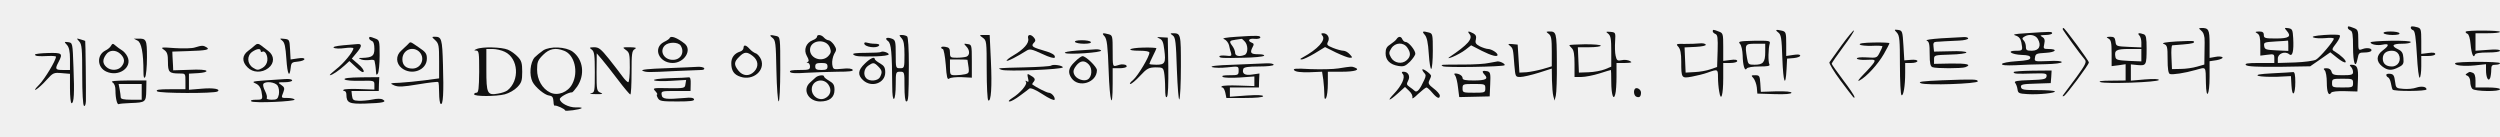
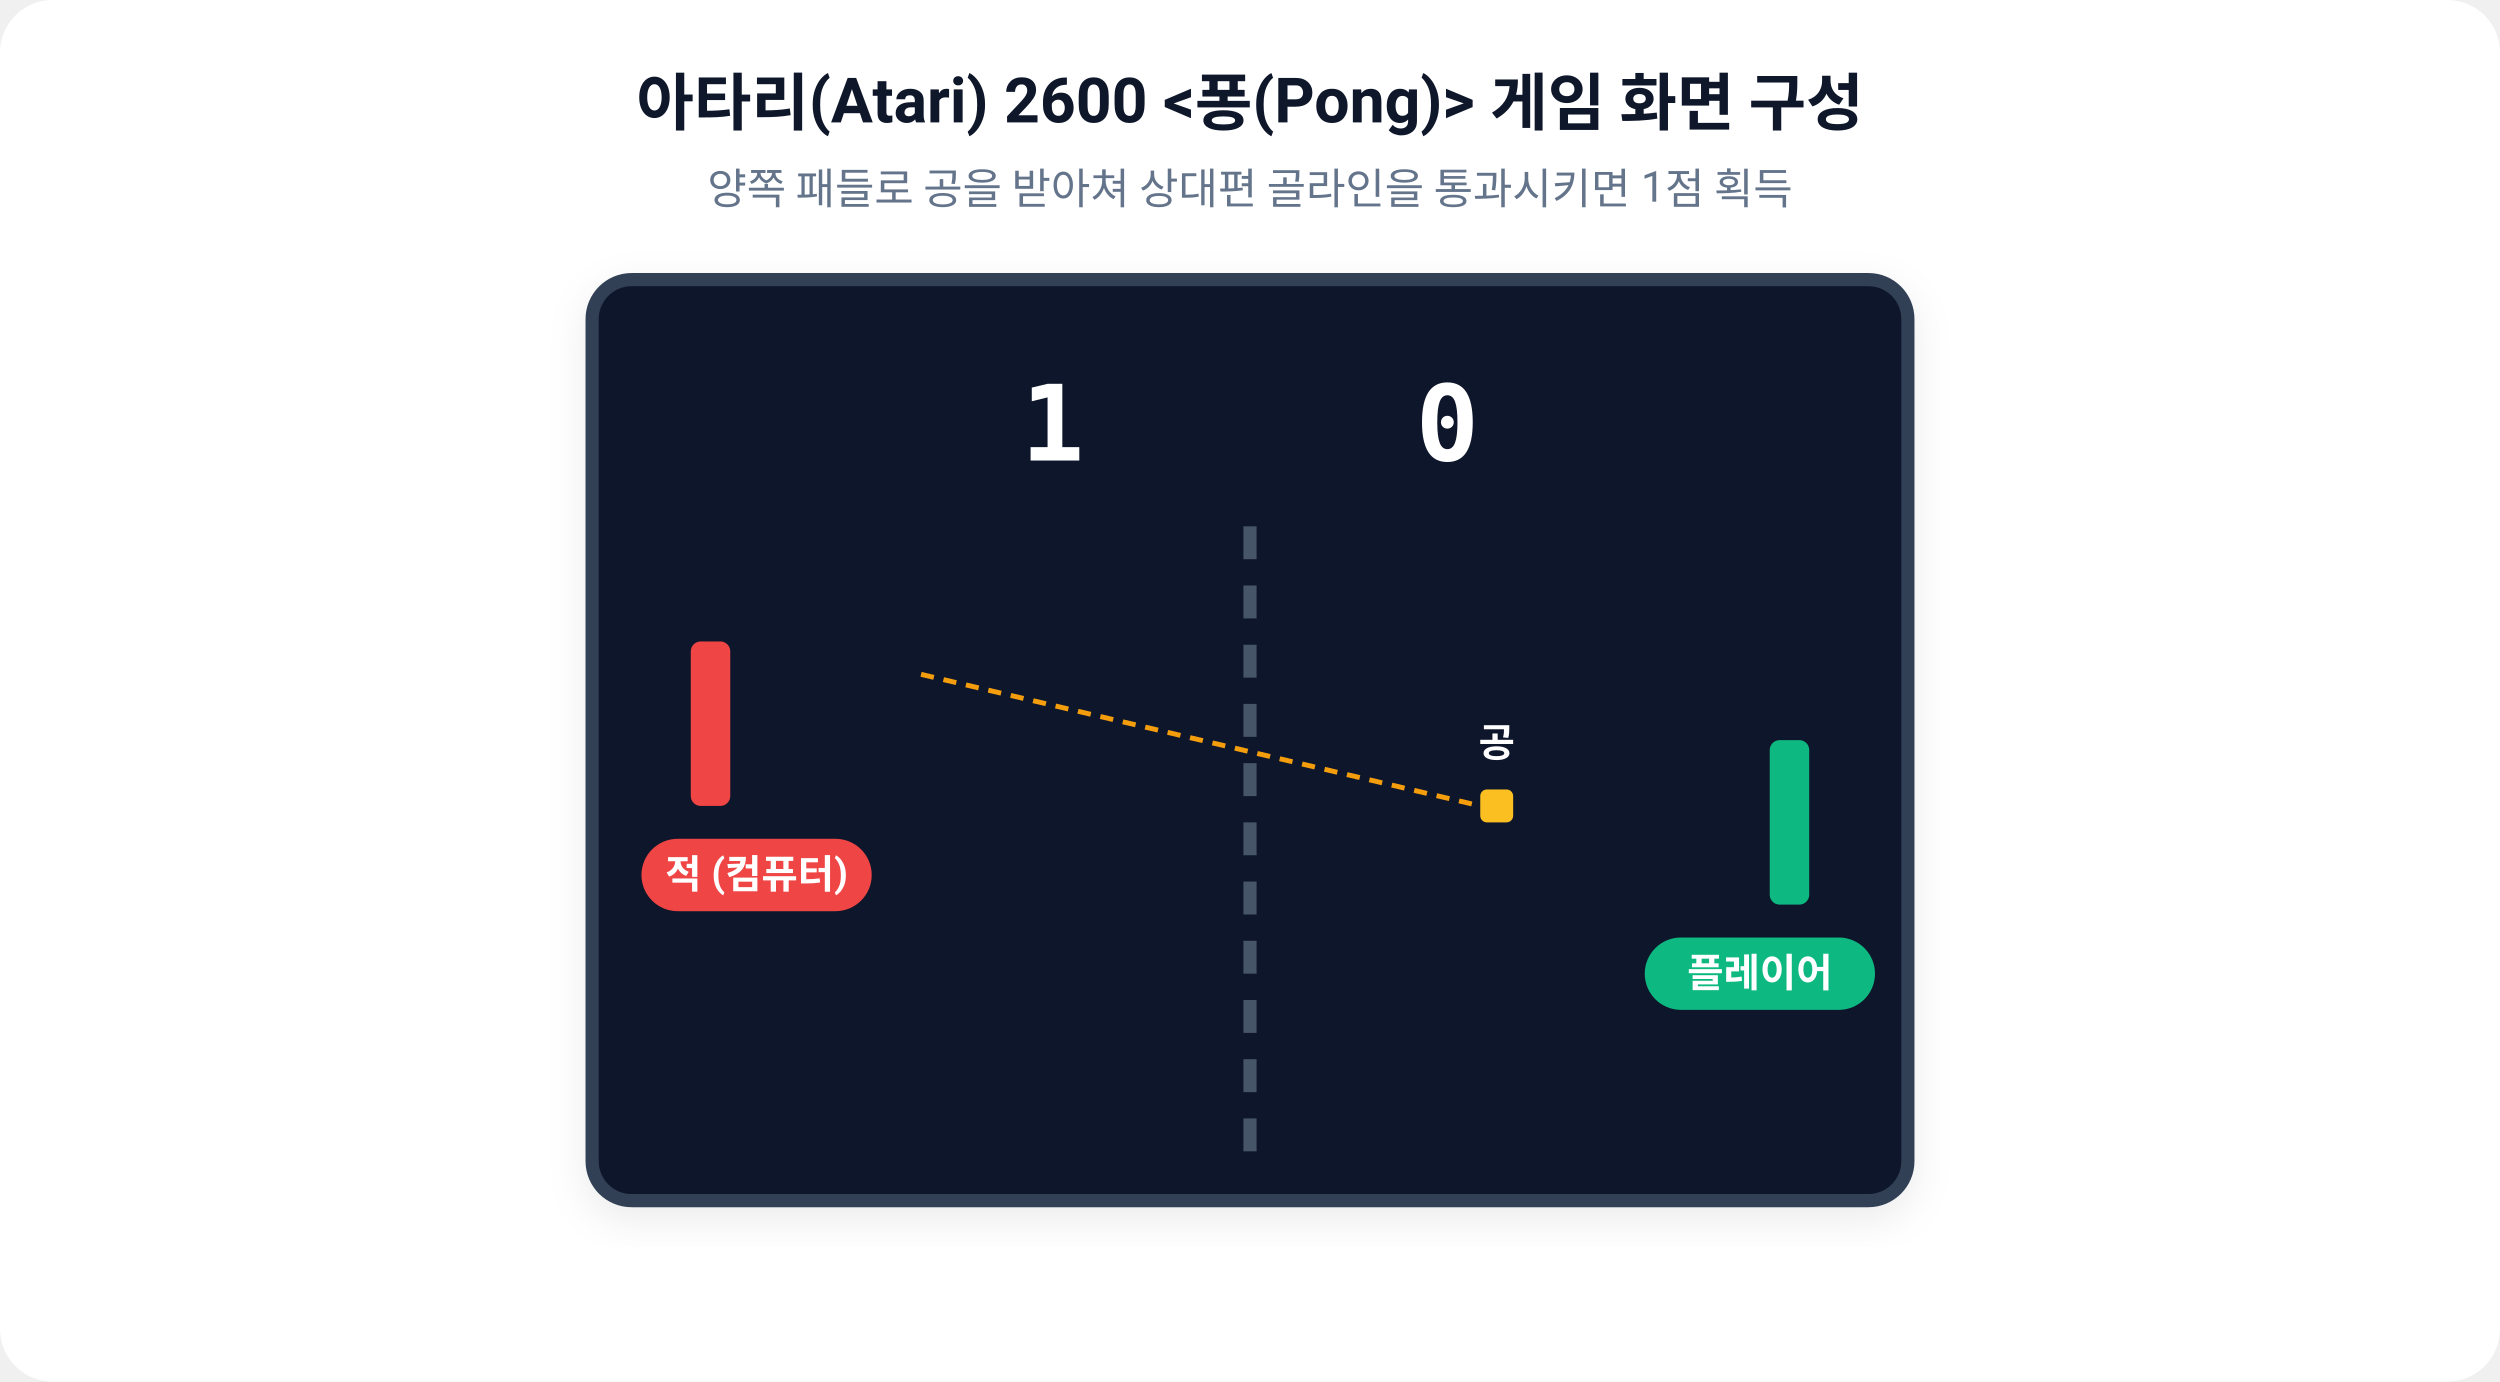
- <svg xmlns="http://www.w3.org/2000/svg" version="1.0" width="1429pt" height="78pt" viewBox="0 0 1429 78">
-   <g fill="none" stroke="none" transform="translate(0,78) scale(0.1,-0.1)">
-     <g fill="#111111">
-       <path d="M13420 621 c0 -5 7 -11 15 -15 12 -4 15 -25 15 -95 0 -93 14 -129 26 -66 6 32 9 35 40 35 18 0 35 4 38 9 9 14 -22 21 -49 11 -25 -9 -25 -9 -25 50 0 56 -2 61 -26 70 -31 12 -34 12 -34 1z" />
-       <path d="M13780 621 c0 -5 6 -11 14 -14 10 -4 15 -40 21 -141 4 -76 11 -133 16 -130 5 3 9 32 9 65 l0 59 40 0 c23 0 40 5 40 11 0 8 -14 10 -40 6 l-40 -5 0 73 c0 67 -2 73 -22 79 -31 8 -38 7 -38 -3z" />
-       <path d="M11790 614 c0 -5 97 -140 127 -175 11 -13 4 -28 -48 -100 -34 -46 -67 -90 -73 -98 -8 -11 -8 -13 1 -10 13 5 143 179 143 192 0 10 -138 197 -145 197 -3 0 -5 -3 -5 -6z" />
-       <path d="M12580 607 c13 -11 17 -19 21 -44 1 -5 1 -40 0 -80 l-1 -72 -42 -12 c-24 -7 -65 -13 -93 -13 l-50 -1 -3 68 c-2 37 0 67 5 68 4 0 32 3 62 5 53 4 69 9 60 18 -3 3 -47 2 -99 -1 -64 -4 -87 -9 -72 -14 20 -8 22 -15 22 -88 0 -54 4 -80 13 -84 15 -5 84 5 147 23 63 17 57 25 59 -76 2 -100 21 -68 21 36 l0 90 40 6 c22 4 37 11 34 16 -4 5 -22 7 -40 3 l-34 -6 0 79 c0 83 -5 93 -48 92 -15 -1 -15 -2 -2 -13z" />
-       <path d="M13071 604 c29 -33 13 -44 -62 -44 -62 0 -69 2 -69 20 0 15 -7 20 -27 20 -24 -1 -25 -2 -10 -11 13 -8 17 -23 17 -69 l0 -58 40 5 c38 5 40 4 40 -21 l0 -26 -87 0 c-67 0 -84 -3 -75 -12 8 -8 63 -11 189 -10 l178 3 58 40 57 40 40 -32 c22 -18 43 -29 47 -25 8 8 -26 40 -62 62 -18 10 -17 13 10 48 15 20 24 40 19 44 -5 5 -45 5 -89 2 -54 -4 -74 -9 -62 -14 10 -5 40 -6 67 -4 28 3 50 2 50 -3 0 -14 -80 -108 -102 -120 -13 -7 -67 -14 -120 -16 l-98 -3 0 25 c0 29 41 45 65 25 19 -16 27 17 23 91 -3 49 -5 54 -28 58 -23 3 -24 2 -9 -15z m9 -84 l0 -31 -67 3 c-61 3 -68 5 -71 25 -3 21 1 22 65 26 37 2 69 4 71 5 1 1 2 -12 2 -28z" />
-       <path d="M9790 601 c0 -5 7 -12 15 -15 13 -5 15 -22 13 -97 l-3 -92 -38 -13 c-22 -8 -62 -15 -90 -16 l-52 -3 -3 72 -3 72 63 3 c38 2 61 7 58 13 -3 6 -18 9 -35 7 -16 -2 -54 -3 -84 -3 -51 1 -53 0 -37 -17 11 -13 16 -37 16 -84 0 -95 1 -97 61 -86 27 5 68 15 90 23 58 21 59 20 59 -27 0 -24 3 -60 7 -81 10 -63 23 -22 23 76 l0 87 40 0 c23 0 40 5 40 11 0 8 -14 10 -40 6 l-40 -5 0 79 c0 76 -1 80 -26 89 -31 12 -34 12 -34 1z" />
-       <path d="M10164 595 c17 -13 20 -31 24 -151 5 -136 18 -170 24 -59 l3 60 38 3 c20 2 37 8 37 14 0 7 -14 8 -40 4 l-40 -6 0 69 c0 63 -2 69 -22 75 -37 9 -44 6 -24 -9z" />
-       <path d="M10528 523 c-35 -48 -67 -93 -71 -99 -3 -6 25 -53 63 -104 80 -106 80 -107 80 -93 0 5 -29 49 -65 96 -36 48 -65 89 -65 93 0 4 30 47 66 96 37 49 64 91 61 94 -2 3 -34 -35 -69 -83z" />
-       <path d="M10843 593 c15 -17 17 -42 17 -186 0 -91 4 -168 9 -171 11 -7 21 52 21 127 l0 57 35 0 c19 0 35 5 35 11 0 6 -15 9 -37 7 l-38 -3 -5 85 c-5 81 -6 85 -30 89 -24 3 -24 2 -7 -16z" />
-       <path d="M14094 599 c-2 -4 2 -9 10 -12 8 -3 15 -27 18 -61 5 -55 17 -83 25 -58 3 8 28 12 74 12 40 0 69 4 69 10 0 7 -26 9 -70 5 l-70 -5 0 50 0 50 70 0 c39 0 70 3 70 8 0 9 -190 10 -196 1z" />
-       <path d="M8144 581 c12 -14 19 -44 23 -110 3 -50 10 -88 14 -85 5 3 9 49 9 103 0 94 -1 99 -22 105 -37 10 -42 7 -24 -13z" />
-       <path d="M8400 585 c21 -26 -10 -61 -116 -132 -11 -8 -2 -7 20 2 22 9 55 27 73 41 l32 25 60 -31 c58 -29 91 -37 91 -24 0 12 -34 33 -53 34 -10 0 -31 7 -48 15 -24 13 -28 20 -23 39 4 18 0 27 -14 35 -29 15 -37 14 -22 -4z" />
-       <path d="M8853 586 c14 -11 17 -29 17 -99 l0 -86 -53 -16 c-29 -8 -70 -16 -92 -18 l-40 -2 -5 80 -5 80 -30 3 c-26 2 -28 1 -14 -10 18 -15 18 -17 25 -110 6 -67 6 -68 34 -68 16 0 63 11 105 24 l75 24 1 -67 c1 -36 4 -77 8 -91 l7 -25 7 28 c4 15 7 101 6 192 -1 172 -2 176 -47 175 -16 -1 -15 -2 1 -14z" />
-       <path d="M9193 587 c14 -12 17 -30 17 -101 l0 -87 -36 -15 c-20 -8 -62 -16 -93 -17 l-56 -2 -3 73 -3 72 66 0 c36 0 65 4 65 9 0 5 -40 8 -90 8 -49 -1 -90 -3 -90 -5 0 -2 7 -10 15 -18 11 -11 15 -37 15 -90 l0 -74 39 0 c22 0 68 9 103 20 34 11 64 20 66 20 1 0 2 -30 2 -67 0 -74 13 -112 23 -71 4 12 7 58 7 101 l0 77 48 0 c38 1 44 3 29 11 -11 6 -32 9 -47 5 -25 -5 -29 -2 -35 25 -4 16 -5 53 -3 82 3 51 3 52 -27 55 -27 2 -28 1 -12 -11z" />
-       <path d="M11580 590 c-65 -4 -79 -7 -59 -13 19 -6 29 -18 33 -39 9 -47 8 -48 -31 -48 -57 0 -26 -22 34 -24 35 -1 48 -5 48 -16 0 -12 -18 -16 -80 -20 -45 -3 -81 -10 -82 -16 -1 -7 24 -9 75 -7 42 3 120 5 172 6 55 1 95 6 95 12 0 6 -30 9 -78 6 -78 -3 -79 -3 -75 20 3 22 9 24 61 27 59 3 72 22 16 22 -29 0 -30 2 -24 29 5 22 2 32 -12 40 -15 9 -12 10 20 11 20 0 37 5 37 10 0 10 -6 10 -150 0z m69 -34 c21 -38 6 -66 -35 -66 -29 0 -34 3 -34 23 0 13 -6 29 -12 35 -10 10 -10 15 2 22 28 18 66 11 79 -14z" />
-       <path d="M13625 590 c3 -5 26 -10 51 -10 28 0 43 4 39 10 -3 6 -26 10 -51 10 -28 0 -43 -4 -39 -10z" />
-       <path d="M6314 572 c13 -16 18 -51 23 -195 6 -181 23 -236 23 -76 l0 89 40 0 c22 0 40 5 40 10 0 9 -9 12 -30 12 -3 0 -15 -3 -27 -7 -23 -6 -23 -5 -23 83 0 85 -1 90 -22 96 -37 10 -42 7 -24 -12z" />
-       <path d="M6704 577 c15 -11 18 -37 23 -195 4 -103 10 -177 14 -170 5 7 9 92 9 189 0 187 0 189 -48 189 -14 0 -14 -2 2 -13z" />
-       <path d="M7559 576 c21 -25 -26 -77 -114 -125 -15 -8 -16 -10 -4 -11 8 0 42 16 74 35 l59 36 62 -31 c34 -16 69 -30 79 -30 17 0 17 1 0 20 -10 11 -26 20 -36 20 -10 0 -37 7 -59 16 -35 14 -38 18 -29 36 12 22 -3 48 -28 48 -12 0 -13 -3 -4 -14z" />
-       <path d="M12228 578 c7 -7 12 -25 12 -40 l0 -29 -72 3 c-71 3 -73 4 -76 31 -3 22 -8 27 -30 27 -23 -1 -25 -2 -9 -11 14 -8 17 -24 17 -84 l0 -73 40 5 40 6 0 -47 0 -46 -82 -1 c-54 0 -76 -3 -63 -8 28 -12 335 -1 335 12 0 6 -29 7 -80 3 l-80 -7 0 46 0 47 40 -4 c48 -4 50 0 50 97 0 57 -3 74 -16 79 -27 10 -39 7 -26 -6z m12 -113 l0 -36 -72 3 c-61 3 -73 6 -76 21 -8 40 4 47 78 47 l70 0 0 -35z" />
-       <path d="M4415 564 c18 -14 20 -29 23 -189 2 -96 8 -175 13 -175 5 0 9 81 9 184 0 182 0 184 -22 190 -37 9 -44 6 -23 -10z" />
-       <path d="M4670 570 c0 -6 -11 -15 -25 -20 -38 -15 -53 -55 -33 -90 12 -21 13 -30 5 -34 -9 -3 -8 -5 1 -5 6 -1 12 -10 12 -21 0 -18 -7 -20 -61 -20 -41 0 -58 -3 -53 -11 4 -8 35 -9 93 -5 47 3 128 5 179 6 66 0 91 3 86 11 -4 7 -26 10 -59 6 -53 -5 -53 -5 -58 26 -2 17 3 42 11 58 15 24 14 29 -1 53 -10 14 -24 26 -31 26 -7 0 -19 7 -26 15 -14 17 -40 20 -40 5z m74 -63 c8 -21 6 -31 -9 -47 -35 -38 -105 -15 -105 35 0 58 94 67 114 12z m-14 -107 c0 -16 -7 -20 -35 -20 -28 0 -35 4 -35 20 0 16 7 20 35 20 28 0 35 -4 35 -20z" />
-       <path d="M5153 562 c13 -14 17 -38 17 -95 0 -75 -1 -77 -25 -77 -25 0 -25 1 -25 80 0 74 -2 81 -22 89 -30 11 -44 2 -22 -14 18 -13 23 -64 24 -258 0 -50 4 -76 10 -72 6 3 10 40 10 81 0 72 1 74 25 74 25 0 25 -1 25 -85 0 -50 4 -85 10 -85 13 0 14 23 15 210 0 92 -4 158 -10 162 -5 4 -19 8 -29 8 -18 0 -18 -1 -3 -18z" />
-       <path d="M5618 564 c21 -15 22 -21 22 -184 0 -93 4 -171 9 -174 16 -10 22 77 15 226 l-7 148 -31 0 c-30 0 -30 0 -8 -16z" />
-       <path d="M5877 560 c7 -26 -25 -62 -85 -97 -24 -14 -41 -28 -38 -30 5 -5 59 23 113 57 19 12 29 10 90 -18 42 -20 69 -27 72 -21 5 15 -14 26 -76 44 -55 16 -61 23 -41 43 8 8 8 15 -2 27 -18 22 -39 19 -33 -5z" />
-       <path d="M7070 570 c-64 -4 -88 -9 -73 -14 12 -4 24 -20 28 -34 3 -15 8 -35 12 -46 4 -16 1 -18 -31 -14 -20 2 -36 0 -36 -4 0 -10 14 -11 140 -8 58 1 109 6 115 11 5 5 -8 9 -33 9 -43 0 -49 8 -32 41 9 15 7 21 -5 25 -27 11 -16 26 16 22 17 -2 32 2 33 7 1 12 -15 13 -134 5z m44 -26 c21 -20 21 -70 0 -78 -30 -12 -54 -6 -54 12 0 10 -7 27 -15 38 -21 28 -19 32 18 37 17 2 33 5 34 5 1 1 9 -5 17 -14z" />
-       <path d="M2110 561 c0 -5 7 -11 15 -15 10 -3 15 -19 15 -45 0 -41 -12 -50 -70 -52 -23 0 -23 -1 -5 -9 11 -4 32 -5 48 -3 16 3 28 1 28 -6 1 -6 3 -15 4 -21 1 -5 3 -22 4 -37 1 -22 3 -25 11 -13 5 8 10 54 10 103 0 85 -1 88 -26 97 -31 12 -34 12 -34 1z" />
-       <path d="M2488 550 c20 -19 22 -31 22 -119 l0 -99 -82 -11 c-46 -6 -110 -12 -143 -14 -57 -2 -59 -3 -32 -15 24 -10 48 -9 138 6 60 10 112 16 114 13 3 -2 5 -30 5 -62 0 -32 4 -60 9 -63 14 -9 18 65 13 224 -4 148 -8 160 -46 160 -19 0 -19 -1 2 -20z" />
-       <path d="M3828 563 c-1 -5 -16 -15 -33 -23 -65 -34 -29 -120 50 -120 67 0 113 75 68 111 -42 33 -78 47 -85 32z m63 -44 c24 -39 0 -82 -46 -81 -50 0 -77 50 -45 82 21 21 77 21 91 -1z" />
-       <path d="M6627 560 c17 -7 23 -21 28 -64 10 -75 4 -86 -45 -86 -22 0 -40 2 -40 5 0 3 9 23 20 45 11 22 20 41 20 44 0 3 -34 5 -75 4 -86 -2 -104 -18 -20 -18 34 0 55 -4 55 -11 0 -23 -65 -131 -92 -155 -16 -13 -24 -24 -17 -24 7 0 32 21 56 47 39 42 49 47 88 48 40 0 44 -2 49 -29 3 -15 6 -56 6 -89 0 -42 3 -58 10 -51 7 7 9 72 8 175 l-3 164 -35 2 c-29 2 -31 1 -13 -7z" />
-       <path d="M7983 557 c-4 -7 -20 -20 -35 -30 -21 -13 -28 -25 -28 -51 0 -40 25 -65 73 -73 31 -5 40 -1 67 25 16 17 30 37 30 45 0 20 -38 67 -55 67 -7 0 -15 7 -19 15 -7 18 -22 19 -33 2z m61 -49 c21 -30 20 -51 -3 -72 -27 -25 -72 -17 -90 15 -13 24 -13 29 2 53 22 34 69 36 91 4z" />
-       <path d="M11095 561 c-56 -4 -92 -9 -82 -13 14 -6 17 -20 17 -77 0 -54 4 -70 16 -75 20 -8 168 -8 188 0 39 15 9 22 -81 21 l-98 -2 0 25 c0 25 1 25 93 28 50 1 92 7 92 12 0 6 -39 9 -92 7 l-93 -2 -3 28 c-3 20 1 27 15 28 10 0 32 2 48 3 17 1 54 3 83 4 28 1 52 7 52 12 0 6 -12 9 -27 8 -16 -1 -73 -4 -128 -7z" />
-       <path d="M453 543 c15 -17 17 -42 17 -191 0 -103 4 -173 10 -177 6 -4 10 8 11 27 1 59 -2 343 -4 344 -1 1 -13 5 -27 9 -24 7 -24 7 -7 -12z" />
-       <path d="M786 548 c22 -10 34 -70 34 -177 0 -33 3 -42 10 -31 5 8 10 58 10 111 0 103 -3 110 -53 108 l-22 0 21 -11z" />
-       <path d="M1613 548 c14 -11 19 -33 24 -106 6 -89 18 -111 25 -47 3 27 7 30 41 33 20 2 37 8 37 14 0 7 -14 8 -39 4 l-40 -6 -3 57 c-3 56 -4 58 -33 61 -27 3 -28 2 -12 -10z" />
-       <path d="M6145 540 c3 -5 26 -10 51 -10 28 0 43 4 39 10 -3 6 -26 10 -51 10 -28 0 -43 -4 -39 -10z" />
-       <path d="M9946 529 c8 -9 14 -37 15 -65 1 -57 12 -94 23 -76 4 7 33 12 72 12 48 0 63 3 58 12 -8 13 -7 91 2 120 4 15 -6 16 -90 15 -85 -2 -93 -4 -80 -18z m144 -47 c0 -58 -12 -72 -61 -72 -34 0 -37 2 -43 38 -13 80 -12 82 49 82 l55 0 0 -48z" />
-       <path d="M13550 538 c0 -12 40 -20 70 -13 38 8 38 -5 0 -33 -38 -28 -39 -63 -4 -91 32 -25 55 -26 95 -5 26 13 30 20 27 52 -2 29 -9 40 -30 50 -42 20 -34 32 22 32 28 0 50 4 50 10 0 5 -47 8 -115 7 -63 -1 -115 -5 -115 -9z m161 -69 c17 -33 -3 -69 -39 -69 -33 0 -52 16 -52 45 0 29 19 45 52 45 18 0 31 -7 39 -21z" />
-       <path d="M383 523 c12 -14 17 -37 17 -81 l0 -62 -40 0 c-44 0 -47 5 -25 46 25 49 21 53 -60 51 -41 -1 -75 -5 -75 -9 0 -9 20 -11 78 -8 23 1 42 -1 42 -4 0 -21 -64 -127 -96 -160 -23 -23 -30 -34 -18 -28 12 7 39 31 60 55 37 41 41 43 87 39 l47 -4 0 -84 c0 -46 4 -84 9 -84 14 0 17 57 11 205 -5 140 -5 140 -30 144 -24 3 -24 2 -7 -16z" />
-       <path d="M2330 525 c-8 -8 -25 -23 -37 -35 -32 -28 -30 -73 3 -99 57 -45 144 -12 144 54 0 29 -7 38 -46 64 -53 36 -46 35 -64 16z m62 -37 c42 -34 19 -100 -35 -100 -36 0 -57 19 -57 53 0 50 53 77 92 47z" />
-       <path d="M4940 532 c0 -21 73 -31 85 -12 4 6 -6 10 -24 10 -16 0 -36 3 -45 6 -9 3 -16 2 -16 -4z" />
-       <path d="M10631 525 c5 -5 37 -8 69 -7 33 2 60 0 60 -3 0 -3 -7 -20 -16 -36 -15 -30 -17 -31 -75 -27 -36 2 -58 -1 -55 -7 2 -5 27 -9 55 -7 47 2 51 1 43 -15 -6 -10 -32 -40 -59 -67 -29 -30 -39 -44 -24 -36 39 20 105 92 139 151 18 31 32 59 32 62 0 3 -40 5 -89 4 -59 -1 -87 -5 -80 -12z" />
-       <path d="M633 516 c-4 -7 -18 -19 -31 -25 -50 -26 -47 -96 5 -120 72 -33 152 24 121 86 -7 15 -22 31 -33 37 -10 6 -25 17 -33 24 -17 15 -19 15 -29 -2z m57 -46 c24 -24 25 -47 3 -72 -20 -22 -61 -23 -85 -1 -22 20 -23 42 -2 71 19 28 57 29 84 2z" />
-       <path d="M1455 519 c-5 -5 -22 -19 -37 -30 -35 -26 -36 -62 -3 -94 30 -31 82 -33 119 -4 36 28 35 71 -1 98 -16 12 -33 25 -40 31 -15 12 -25 12 -38 -1z m35 -30 c0 -5 4 -8 9 -5 15 10 33 -21 29 -51 -2 -17 -13 -33 -29 -42 -24 -13 -29 -13 -53 2 -34 22 -36 69 -4 91 26 18 48 21 48 5z" />
-       <path d="M1960 521 c-40 -4 -60 -9 -52 -14 7 -5 35 -6 62 -2 28 4 50 3 50 -1 0 -19 -58 -89 -99 -120 -24 -19 -40 -34 -35 -34 12 0 52 27 85 57 l26 24 39 -36 c25 -24 40 -32 43 -24 2 7 -12 27 -32 43 l-36 31 29 35 c30 36 30 51 2 48 -9 -1 -46 -4 -82 -7z" />
-       <path d="M5523 515 c21 -21 22 -51 1 -59 -9 -3 -33 -6 -55 -6 -36 0 -39 2 -39 29 0 23 -5 30 -25 33 -14 3 -25 1 -25 -3 0 -5 4 -9 9 -9 5 0 13 -41 17 -90 5 -73 9 -88 20 -79 7 6 39 9 71 8 l58 -3 0 95 c0 92 -1 94 -24 97 -23 4 -23 3 -8 -13z m7 -77 c12 -75 12 -75 -12 -82 -13 -3 -38 -6 -55 -6 -32 0 -33 1 -33 45 l0 45 50 0 c28 0 50 -1 50 -2z" />
-       <path d="M1115 509 c-16 -6 -68 -7 -115 -4 -80 6 -84 5 -62 -10 18 -13 22 -26 22 -69 0 -59 7 -66 66 -66 34 0 34 0 34 -45 l0 -45 -87 0 c-66 0 -84 -3 -75 -12 12 -12 326 -13 345 -1 22 14 -24 22 -90 16 l-73 -6 0 46 0 46 53 3 c30 2 50 7 47 13 -3 6 -42 9 -97 6 l-93 -3 -1 26 c-1 14 -2 38 -3 54 l-1 27 90 3 c104 3 128 8 105 22 -18 11 -26 11 -65 -1z" />
-       <path d="M4250 506 c0 -8 -9 -18 -20 -21 -32 -10 -50 -34 -50 -66 0 -43 15 -66 53 -78 72 -24 143 37 117 100 -7 15 -20 31 -30 34 -9 3 -25 14 -35 25 -21 24 -35 26 -35 6z m54 -47 c31 -25 34 -61 6 -89 -28 -28 -64 -25 -89 6 -27 34 -26 50 4 79 29 30 45 31 79 4z" />
-       <path d="M2725 500 c-17 -7 -17 -9 -3 -9 16 -1 17 -14 17 -121 -1 -96 -4 -120 -15 -120 -8 0 -14 -4 -14 -9 0 -13 125 -13 176 0 23 6 55 24 71 41 24 25 28 37 28 88 0 48 -4 63 -25 85 -14 15 -39 34 -57 41 -35 15 -146 18 -178 4z m160 -16 c79 -37 87 -165 15 -221 -8 -6 -32 -15 -53 -18 -62 -11 -67 0 -67 136 l0 119 36 0 c20 0 51 -7 69 -16z" />
-       <path d="M3105 492 c-16 -11 -38 -29 -49 -40 -26 -30 -32 -101 -12 -140 16 -31 69 -75 94 -78 20 -3 24 -9 26 -37 0 -14 4 -23 7 -21 8 4 59 -19 59 -27 0 -7 88 5 95 13 3 3 -12 5 -33 4 -41 -1 -92 26 -92 48 0 12 53 40 70 38 3 0 16 15 29 33 46 68 35 155 -26 200 -39 28 -129 32 -168 7z m119 -2 c60 -22 84 -121 47 -190 -24 -47 -83 -70 -126 -49 -46 22 -75 74 -75 131 0 43 4 54 34 84 36 36 71 43 120 24z" />
-       <path d="M3383 496 c14 -11 17 -30 17 -129 0 -112 -1 -116 -22 -120 -13 -2 0 -5 27 -5 39 -1 45 1 28 8 -22 9 -23 15 -23 117 l1 108 30 -35 c16 -19 58 -72 92 -117 34 -45 65 -82 70 -83 4 0 7 56 7 125 0 108 2 125 18 134 13 8 8 10 -28 11 -43 0 -44 0 -22 -16 20 -14 22 -24 22 -100 0 -46 -4 -84 -9 -84 -5 0 -20 15 -33 33 -12 17 -47 62 -77 100 -46 57 -58 67 -85 67 -28 -1 -29 -2 -13 -14z" />
-       <path d="M6155 491 c-48 -4 -75 -9 -67 -14 16 -11 213 3 206 14 -3 5 -17 8 -32 7 -15 -1 -63 -4 -107 -7z" />
-       <path d="M5036 483 c-3 -3 -42 -5 -87 -5 -52 0 -78 -3 -72 -9 12 -12 33 -13 131 -11 39 1 72 6 72 11 0 10 -36 21 -44 14z" />
-       <path d="M6143 426 c-36 -34 -41 -60 -18 -93 41 -58 145 -25 145 46 0 19 -65 82 -83 80 -7 -1 -27 -15 -44 -33z m81 -15 c21 -23 18 -70 -6 -85 -23 -14 -69 3 -79 31 -6 16 -2 29 12 47 24 31 49 33 73 7z" />
-       <path d="M4943 416 c-39 -37 -42 -64 -10 -94 48 -45 127 -18 127 44 0 28 -6 38 -30 52 -16 9 -30 20 -30 25 0 15 -26 4 -57 -27z m77 -16 c23 -23 24 -33 10 -61 -12 -22 -59 -26 -78 -7 -19 19 -14 55 10 72 29 20 34 20 58 -4z" />
-       <path d="M8510 420 c-19 -5 -84 -9 -145 -9 -136 0 -133 0 -117 -10 13 -8 342 -3 352 6 7 6 -23 23 -40 22 -8 -1 -31 -5 -50 -9z" />
-       <path d="M14034 419 c-8 -13 48 -19 111 -13 l65 7 0 -34 c0 -43 14 -69 24 -44 3 9 6 30 6 46 0 24 4 29 25 29 14 0 25 4 25 9 0 10 -250 10 -256 0z" />
-       <path d="M7050 410 c-98 -3 -137 -8 -121 -14 13 -4 52 -5 87 -1 64 7 64 7 64 -19 0 -25 -3 -26 -52 -26 -36 0 -48 -3 -38 -10 8 -5 51 -6 97 -3 l83 6 0 -27 0 -28 -90 3 c-49 2 -92 0 -96 -4 -4 -4 -3 -7 3 -7 6 0 13 -13 17 -30 l6 -30 105 0 c65 0 105 4 105 10 0 7 -33 8 -95 4 l-95 -7 0 27 0 26 83 0 83 0 1 40 2 40 -41 -6 c-42 -7 -61 5 -51 33 4 9 28 13 89 13 49 0 84 4 84 10 0 6 -19 9 -42 8 -24 -1 -108 -5 -188 -8z" />
-       <path d="M6008 405 c-4 -4 -71 -8 -150 -10 -163 -4 -160 -4 -133 -14 29 -11 350 2 350 14 0 11 -57 19 -67 10z" />
-       <path d="M13438 398 c7 -7 12 -20 12 -30 0 -15 -9 -18 -59 -18 -50 0 -59 3 -64 20 -3 13 -14 20 -28 20 -18 0 -20 -3 -11 -12 7 -7 12 -38 12 -69 0 -56 11 -81 25 -59 4 7 36 10 78 9 l72 -2 3 68 c3 69 -4 84 -37 85 -12 0 -12 -3 -3 -12z m12 -93 c0 -24 -3 -25 -60 -25 -57 0 -60 1 -60 25 0 24 3 25 60 25 57 0 60 -1 60 -25z" />
-       <path d="M3805 390 c-94 -3 -143 -8 -133 -14 22 -10 30 -10 189 -2 69 3 136 6 148 6 12 0 19 4 16 10 -3 6 -21 9 -38 8 -18 -1 -99 -5 -182 -8z" />
-       <path d="M7650 389 c-30 -5 -102 -6 -160 -4 -85 5 -102 3 -92 -7 9 -9 37 -12 86 -11 l73 3 7 -46 c3 -26 6 -63 6 -83 0 -27 3 -32 10 -21 5 8 10 45 10 83 l0 67 79 0 c76 0 109 11 75 24 -18 7 -18 7 -94 -5z" />
-       <path d="M8130 382 c0 -4 5 -13 12 -20 9 -9 9 -18 -1 -39 -25 -55 -41 -74 -54 -63 -7 6 -20 17 -31 24 -16 11 -17 16 -7 35 14 25 0 51 -26 51 -12 0 -13 -3 -4 -14 15 -18 -7 -66 -52 -113 -42 -44 -27 -42 23 3 l41 37 24 -23 c14 -13 21 -29 18 -39 -3 -9 12 1 33 22 22 20 43 37 48 37 4 0 19 -13 33 -30 27 -32 43 -38 43 -16 0 7 -16 26 -35 40 -29 22 -33 30 -25 46 5 10 10 22 10 27 -1 11 -50 46 -50 35z" />
-       <path d="M8476 373 c-3 -3 2 -12 10 -20 23 -24 7 -33 -62 -33 -48 0 -64 3 -64 14 0 13 -20 26 -42 26 -7 0 -7 -4 0 -12 5 -7 13 -38 16 -68 l7 -55 87 2 87 2 3 69 c3 62 1 70 -17 75 -11 2 -22 3 -25 0z m14 -98 c0 -24 -2 -25 -65 -25 -63 0 -65 1 -65 25 0 24 2 25 65 25 63 0 65 -1 65 -25z" />
-       <path d="M11510 368 c0 -10 14 -11 113 -8 72 2 78 0 75 -17 -3 -16 -15 -18 -97 -21 -71 -2 -90 -6 -83 -15 6 -7 12 -23 14 -37 3 -23 8 -25 58 -28 64 -4 165 7 155 16 -4 4 -48 7 -98 7 -78 0 -92 2 -95 17 -3 15 8 18 84 20 l86 3 3 36 2 36 -109 -1 c-59 -1 -108 -4 -108 -8z" />
-       <path d="M12990 361 c-75 -4 -98 -8 -81 -15 13 -4 60 -6 105 -5 l81 4 3 -53 c4 -71 22 -56 22 19 0 41 -4 58 -12 57 -7 -1 -60 -4 -118 -7z" />
-       <path d="M14102 361 c-11 -7 -11 -9 2 -14 9 -4 16 -18 16 -35 0 -15 5 -33 12 -40 15 -15 158 -17 158 -2 0 6 -30 10 -70 10 l-70 0 0 39 c0 26 -5 41 -16 45 -19 7 -16 7 -32 -3z" />
-       <path d="M5876 334 c5 -21 4 -25 -6 -19 -9 6 -11 4 -5 -4 8 -14 -34 -64 -80 -92 -18 -12 -24 -19 -14 -19 9 0 35 15 59 33 24 17 48 36 54 41 8 5 36 -7 76 -33 36 -24 66 -37 68 -31 5 14 -17 40 -34 40 -10 0 -72 31 -93 47 -2 1 1 9 8 16 11 15 7 22 -27 41 -10 6 -11 1 -6 -20z" />
-       <path d="M13640 352 c0 -6 5 -12 10 -14 6 -2 13 -16 16 -32 3 -16 7 -33 10 -38 7 -11 194 -10 194 1 0 16 -29 20 -59 10 -16 -6 -49 -9 -72 -7 -43 3 -44 4 -49 43 -4 32 -9 41 -27 43 -13 2 -23 -1 -23 -6z" />
-       <path d="M4662 337 c-7 -7 -22 -20 -32 -29 -46 -41 -9 -108 58 -108 53 0 82 23 82 66 0 28 -6 38 -30 52 -16 9 -30 20 -30 25 0 11 -34 7 -48 -6z m74 -42 c20 -30 11 -62 -21 -77 -35 -16 -75 12 -75 52 0 51 67 69 96 25z" />
-       <path d="M10023 333 c8 -10 17 -34 19 -53 l3 -35 98 -3 c62 -2 97 1 97 8 0 6 -32 9 -87 8 l-88 -3 -3 48 c-3 43 -5 47 -29 47 -24 0 -25 -1 -10 -17z" />
-       <path d="M1970 326 c6 -6 46 -9 90 -8 80 2 80 1 80 -24 l0 -26 -85 3 c-46 2 -87 0 -91 -4 -4 -4 -2 -7 4 -7 7 0 12 -9 12 -20 0 -48 16 -55 108 -52 102 3 125 9 100 23 -10 6 -33 6 -60 0 -24 -5 -59 -8 -78 -7 -30 1 -35 5 -38 29 l-3 27 78 0 78 0 1 40 2 39 -104 -1 c-71 -1 -101 -5 -94 -12z" />
-       <path d="M3825 333 c-60 -2 -94 -7 -86 -12 7 -5 51 -6 98 -3 l85 5 -4 -24 c-3 -23 -5 -24 -96 -23 -91 2 -93 1 -76 -17 9 -10 14 -19 10 -19 -4 0 -2 -9 4 -20 10 -18 21 -20 111 -20 76 0 100 3 96 13 -3 8 -19 11 -53 7 -108 -9 -129 -7 -132 18 -3 21 -1 22 81 22 l84 0 1 40 c1 27 -2 39 -11 38 -6 -1 -57 -4 -112 -5z" />
-       <path d="M1510 320 c-67 -5 -72 -7 -49 -17 18 -8 28 -22 33 -43 9 -49 9 -50 -31 -50 -23 0 -33 -4 -27 -9 11 -12 255 -1 248 10 -3 5 -21 9 -40 9 -38 0 -38 -1 -24 34 8 21 6 28 -13 41 -21 14 -20 15 21 15 23 0 42 5 42 10 0 7 -18 10 -42 8 -24 -2 -77 -5 -118 -8z m77 -30 c7 -11 10 -32 7 -50 -6 -26 -11 -30 -41 -30 -19 0 -32 4 -28 10 3 5 -1 23 -10 40 -9 17 -13 35 -10 40 11 18 69 11 82 -10z" />
-       <path d="M11100 321 c-115 -5 -140 -8 -120 -17 32 -13 325 -3 325 11 0 12 -21 13 -205 6z" />
-       <path d="M643 309 c11 -7 17 -22 17 -47 0 -45 10 -83 19 -77 4 2 34 5 67 6 86 3 89 5 90 72 l1 57 -106 0 c-77 -1 -101 -3 -88 -11z m167 -54 l0 -45 -60 0 c-44 0 -60 4 -60 14 0 7 -3 28 -6 45 l-6 31 66 0 66 0 0 -45z" />
-       <path d="M9346 273 c-11 -12 -6 -41 8 -46 17 -7 26 1 26 24 0 17 -23 32 -34 22z" />
-     </g>
+ <svg xmlns="http://www.w3.org/2000/svg" viewBox="0 0 760 420" width="100%" height="100%">
+   <defs>
+     <style>
+       .title { font-family: -apple-system, BlinkMacSystemFont, "Segoe UI", Roboto, "Noto Sans KR", sans-serif; font-size: 19px; font-weight: 700; fill: #0f172a; }
+       .desc { font-family: -apple-system, BlinkMacSystemFont, "Segoe UI", Roboto, "Noto Sans KR", sans-serif; font-size: 13px; fill: #64748b; }
+       .pong-score { font-family: "SF Mono", monospace; font-size: 32px; font-weight: 700; fill: #ffffff; text-anchor: middle; }
+       .tag { font-family: -apple-system, BlinkMacSystemFont, "Segoe UI", Roboto, "Noto Sans KR", sans-serif; font-size: 12px; font-weight: 700; fill: #ffffff; text-anchor: middle; }
+     </style>
+     <filter id="pong-sh" x="-5%" y="-5%" width="110%" height="110%">
+       <feDropShadow dx="0" dy="4" stdDeviation="6" flood-opacity="0.08" />
+     </filter>
+   </defs>
+   <rect width="760" height="420" fill="#ffffff" rx="16" />
+   <text x="380" y="38" class="title" text-anchor="middle">아타리(Atari) 2600 &lt;퐁(Pong)&gt; 게임 화면 구성</text>
+   <text x="380" y="62" class="desc" text-anchor="middle">양쪽 패들로 공을 받아쳐 상대편 골라인을 통과시키면 1점 획득</text>
+   <g transform="translate(180, 85)" filter="url(#pong-sh)">
+     <rect width="400" height="280" rx="12" fill="#0f172a" stroke="#334155" stroke-width="4" />
+     <text x="140" y="55" class="pong-score">1</text>
+     <text x="260" y="55" class="pong-score">0</text>
+     <line x1="200" y1="75" x2="200" y2="265" stroke="#475569" stroke-width="4" stroke-dasharray="10 8" />
+     <rect x="30" y="110" width="12" height="50" rx="3" fill="#ef4444" />
+     <rect x="15" y="170" width="70" height="22" rx="11" fill="#ef4444" />
+     <text x="50" y="185" class="tag">적 (컴퓨터)</text>
+     <rect x="358" y="140" width="12" height="50" rx="3" fill="#10b981" />
+     <rect x="320" y="200" width="70" height="22" rx="11" fill="#10b981" />
+     <text x="355" y="215" class="tag">플레이어</text>
+     <line x1="100" y1="120" x2="270" y2="160" stroke="#f59e0b" stroke-width="1.5" stroke-dasharray="4 3" />
+     <rect x="270" y="155" width="10" height="10" rx="2" fill="#fbbf24" />
+     <text x="275" y="145" class="tag" fill="#fbbf24">공</text>
  </g>
</svg>
